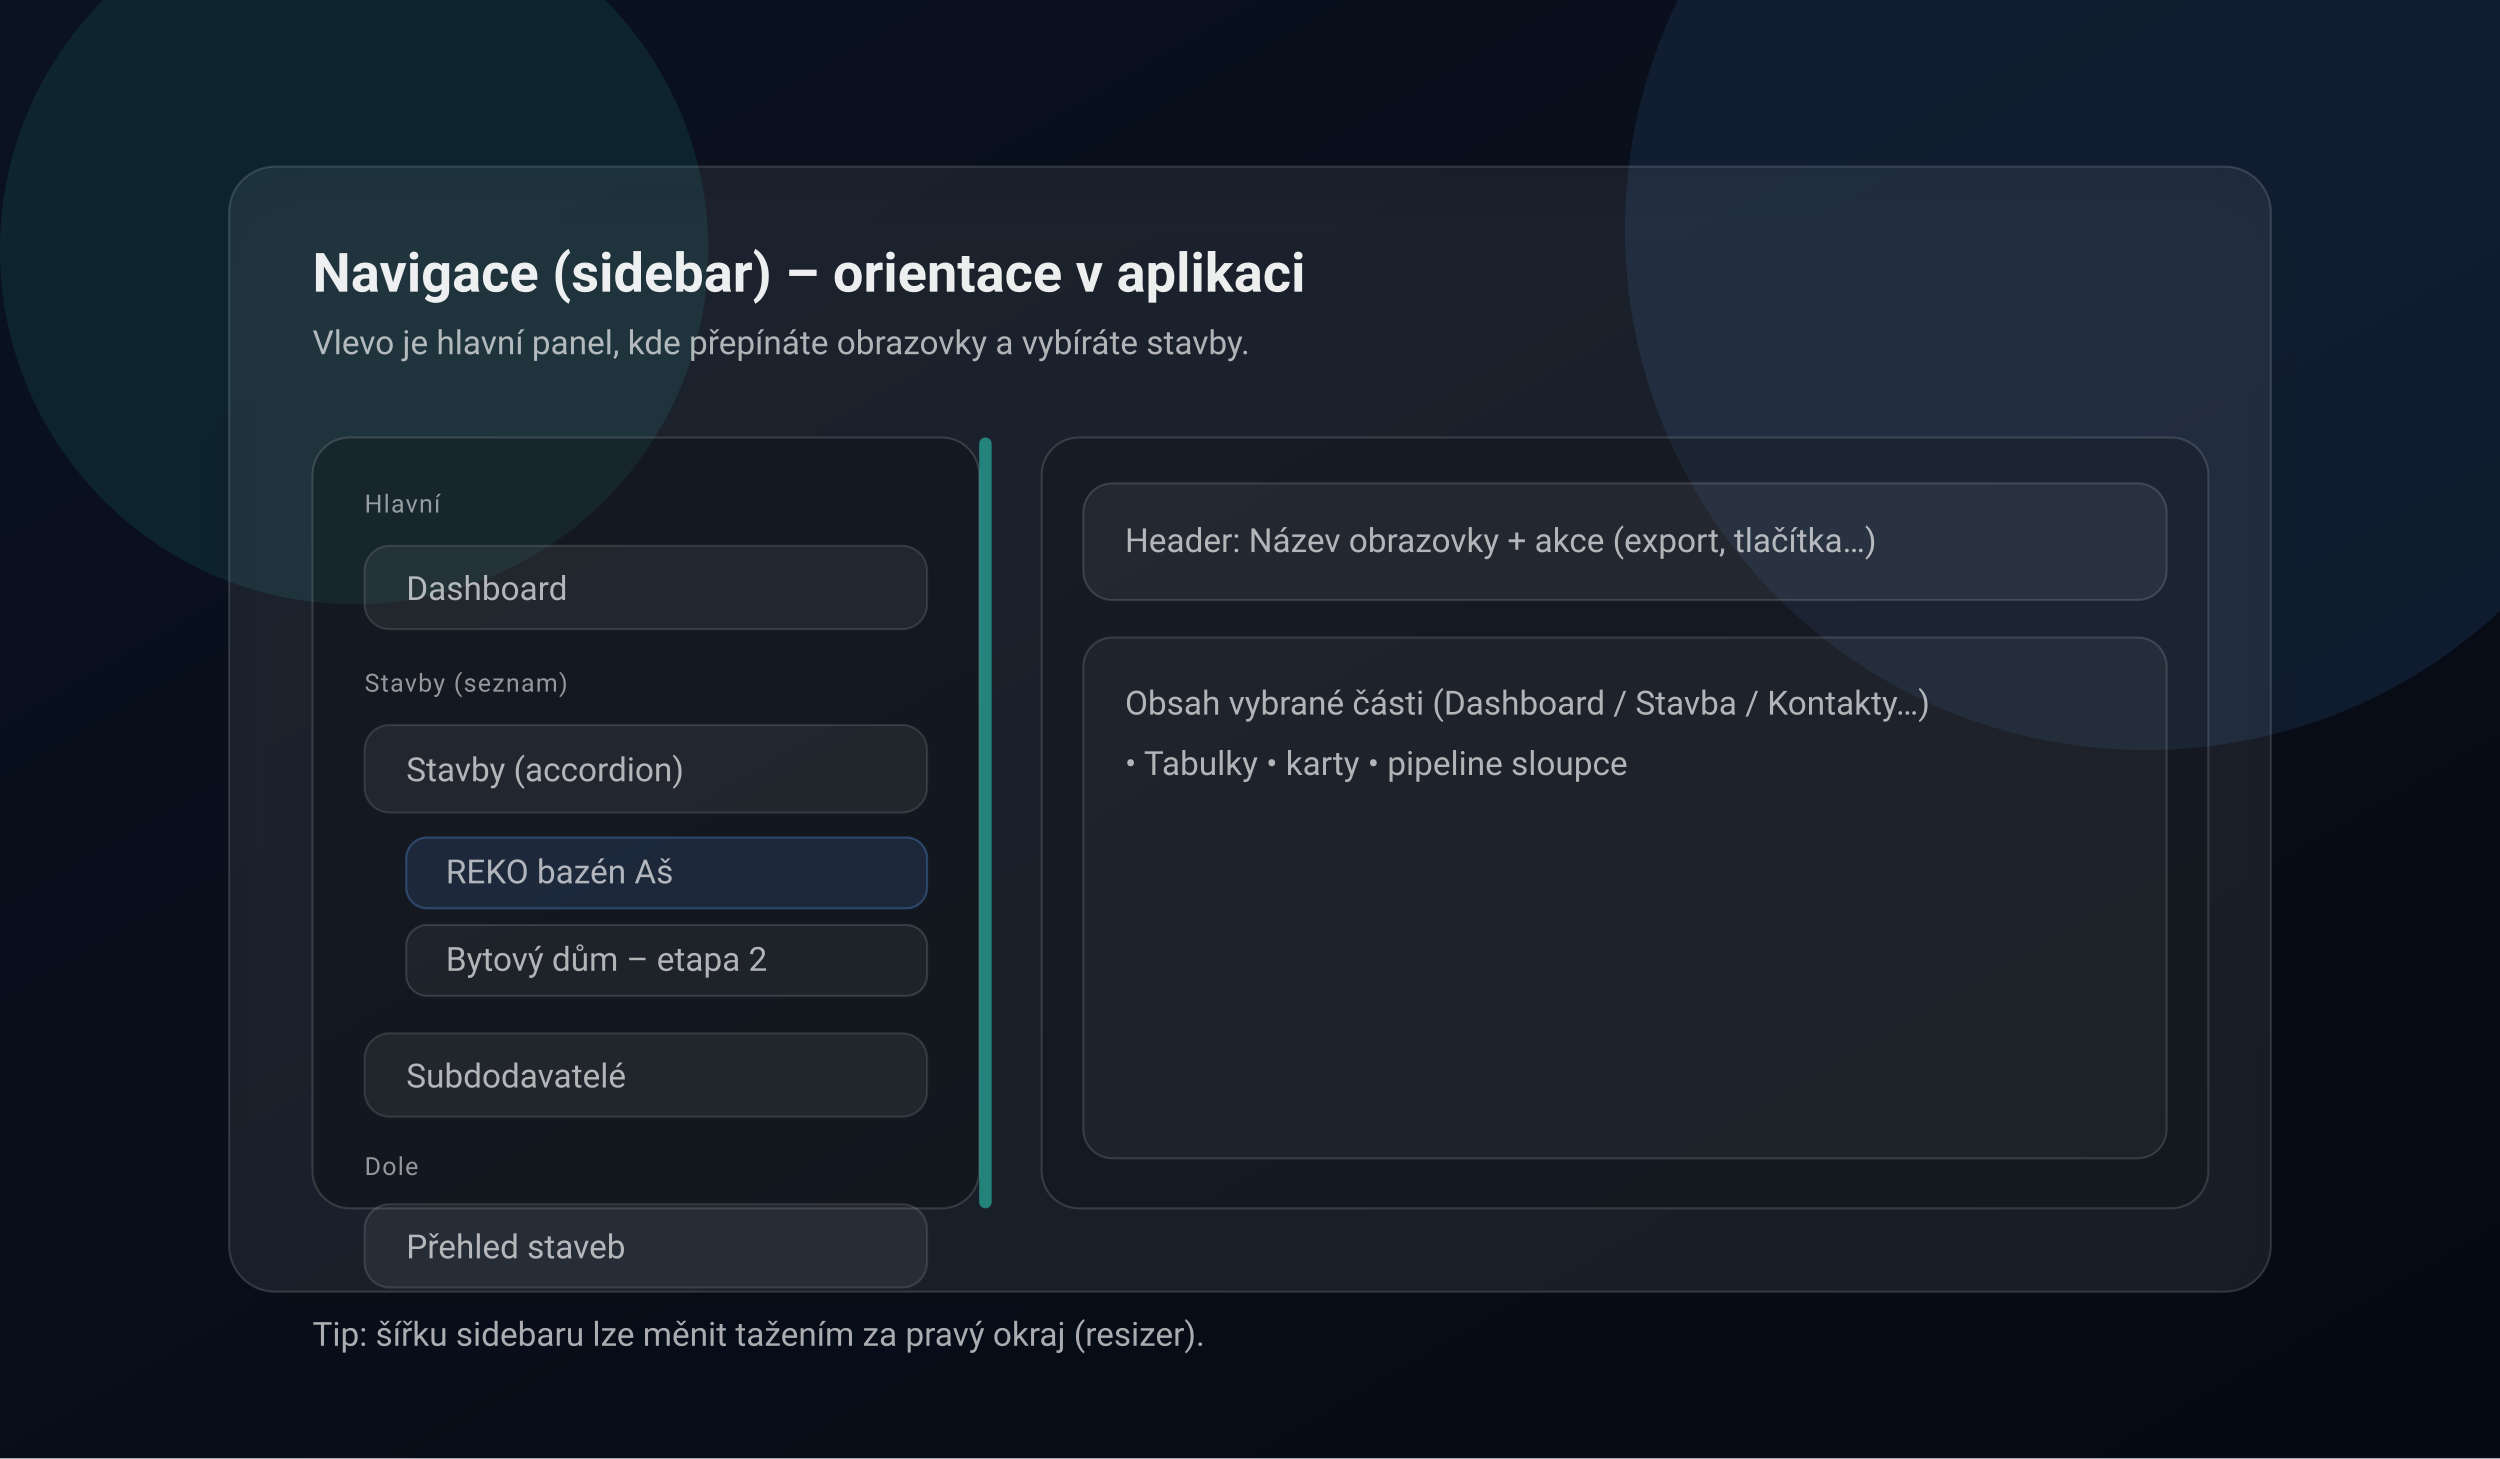
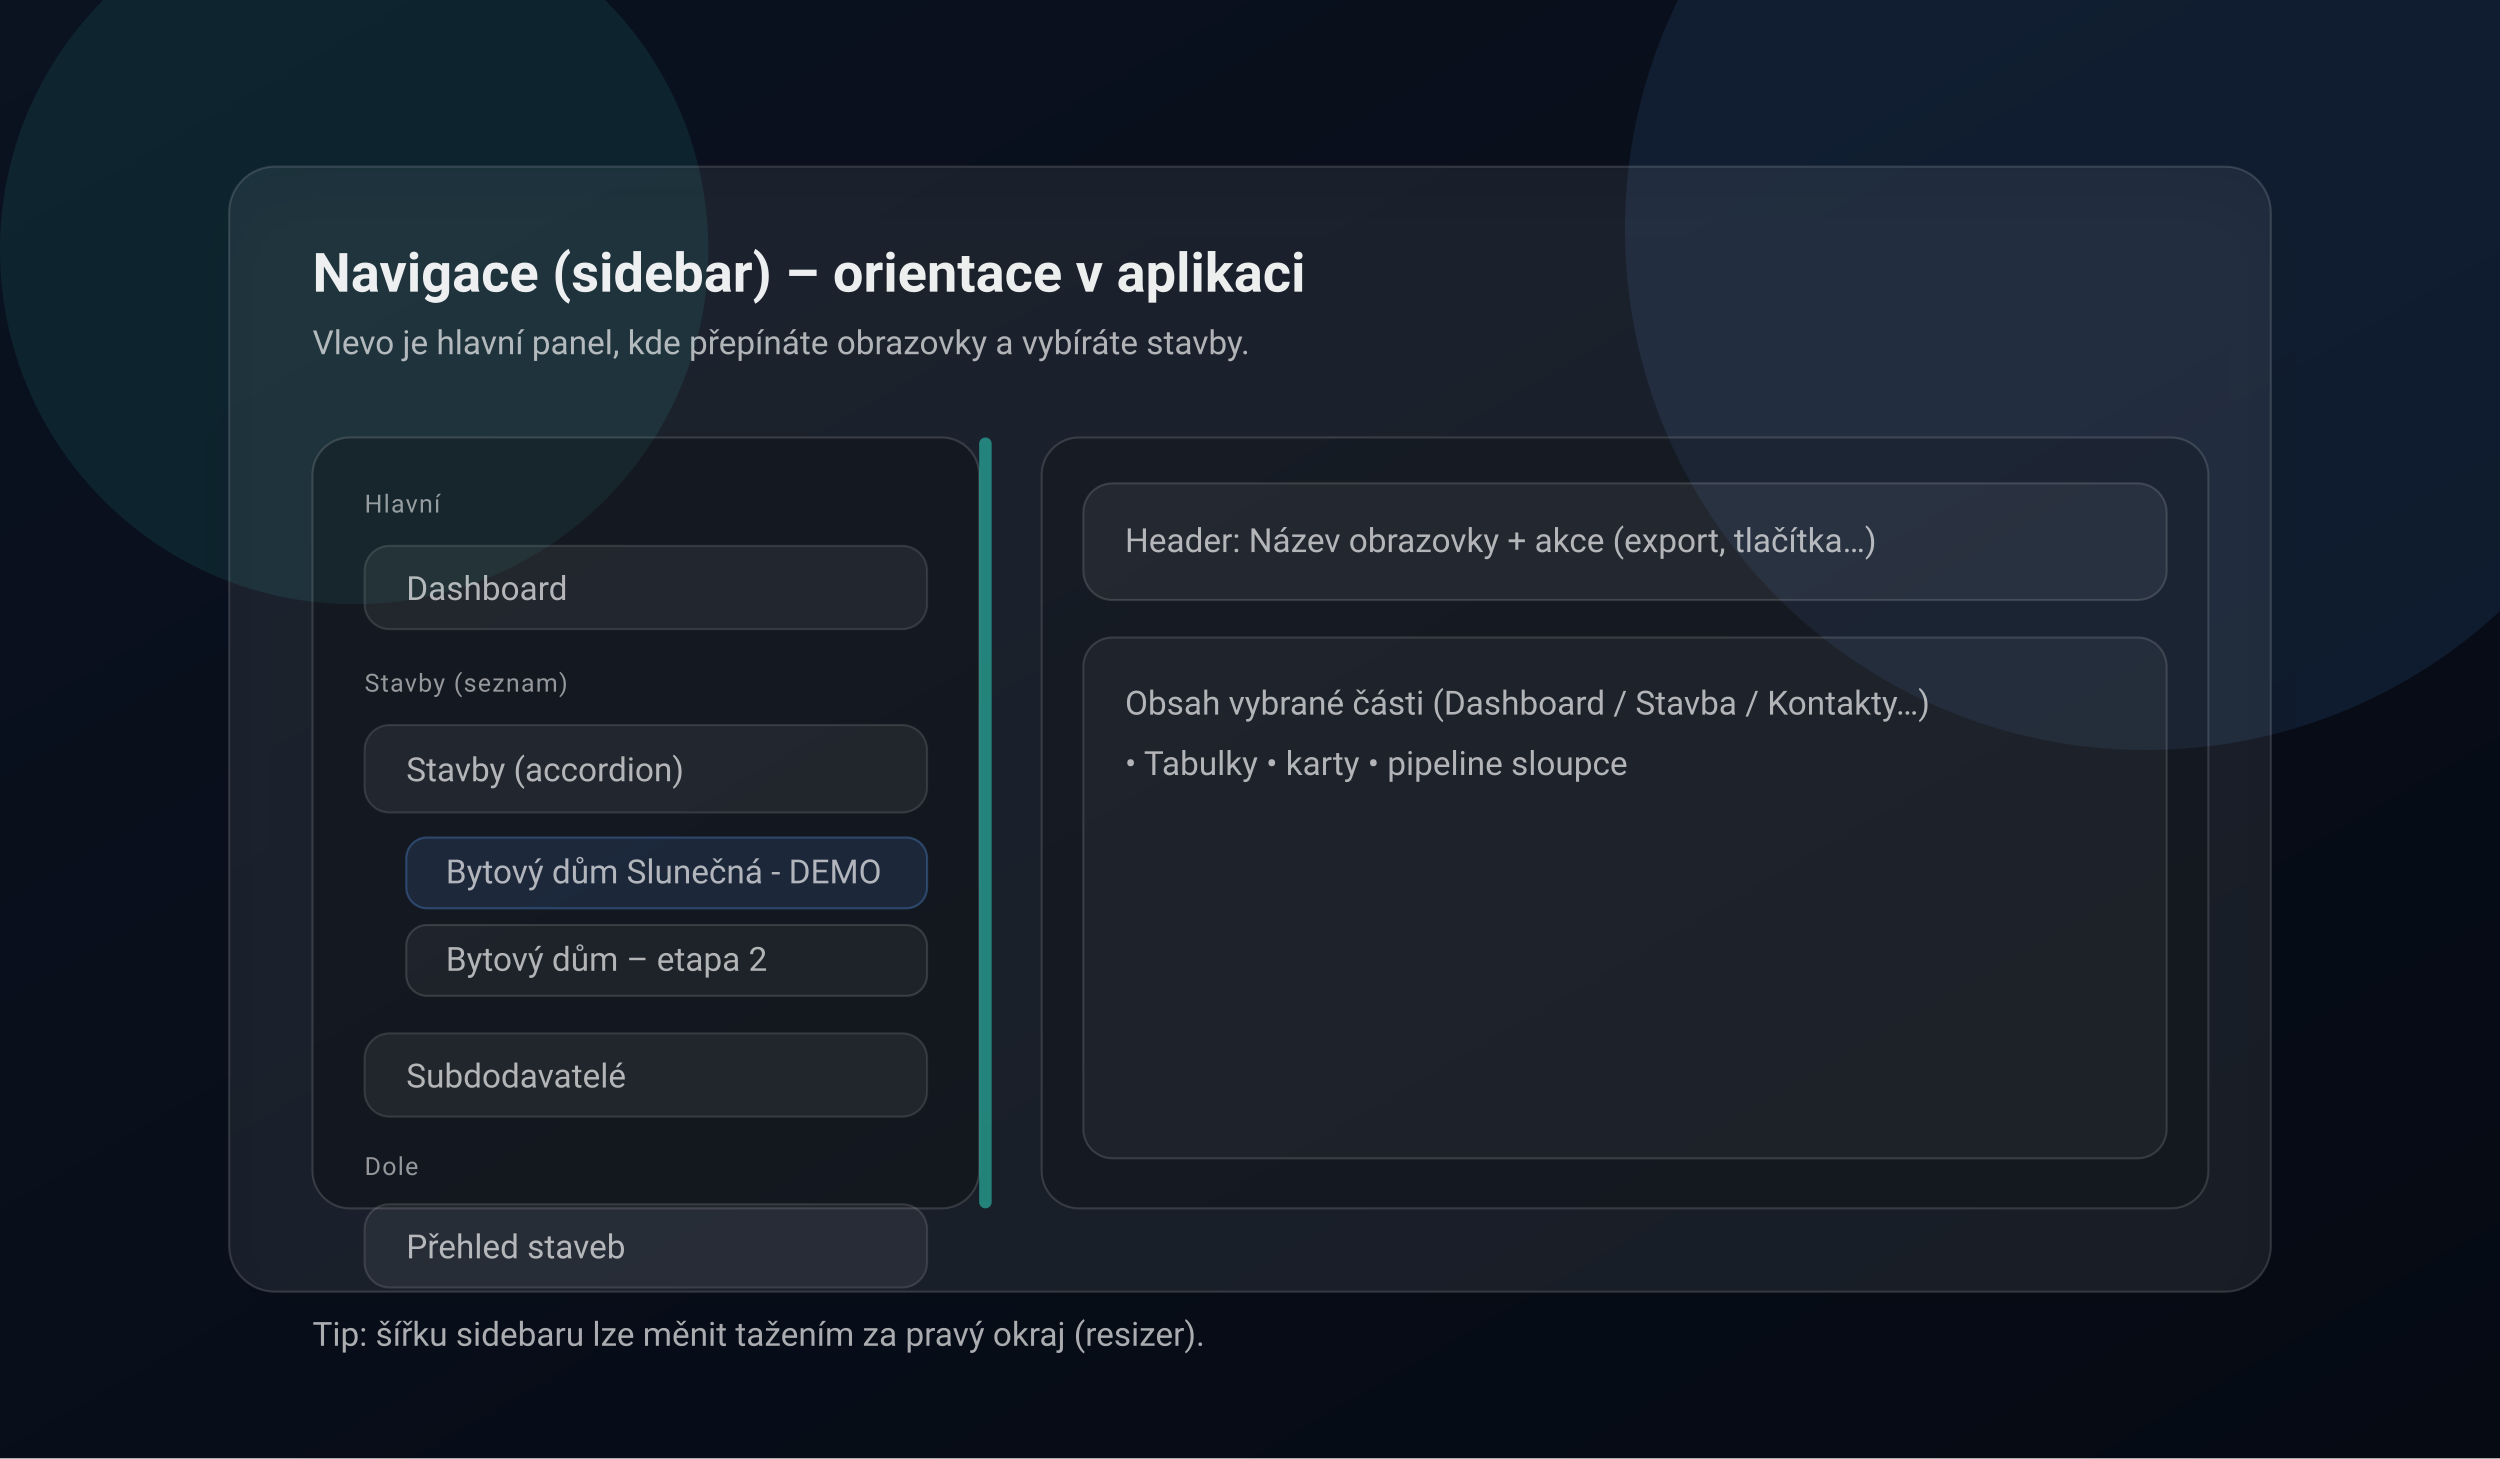
<svg xmlns="http://www.w3.org/2000/svg" width="1200" height="700" viewBox="0 0 1200 700">
  <defs>
    <linearGradient id="bg" x1="0" y1="0" x2="1" y2="1">
      <stop offset="0" stop-color="#0b1220" />
      <stop offset="1" stop-color="#050a13" />
    </linearGradient>
    <filter id="shadow" x="-30%" y="-30%" width="160%" height="160%">
      <feDropShadow dx="0" dy="14" stdDeviation="18" flood-color="rgba(0,0,0,0.55)" />
    </filter>
    <style>
      .t { font-family: ui-sans-serif, system-ui, -apple-system, Segoe UI, Roboto, Helvetica, Arial; fill: rgba(255,255,255,0.92); }
      .m { fill: rgba(255,255,255,0.66); font-size: 16px; }
      .h { font-size: 26px; font-weight: 700; }
      .cap { font-size: 12px; letter-spacing: 0.6px; text-transform: uppercase; fill: rgba(255,255,255,0.55); }
      .stroke { stroke: rgba(255,255,255,0.14); }
      .chip { fill: rgba(255,255,255,0.06); stroke: rgba(255,255,255,0.12); }
    </style>
  </defs>
  <rect x="0" y="0" width="1200" height="700" fill="url(#bg)" />
  <circle cx="170" cy="120" r="170" fill="rgba(45,212,191,0.10)" />
  <circle cx="1030" cy="110" r="250" fill="rgba(96,165,250,0.10)" />
  <rect x="110" y="80" width="980" height="540" rx="22" fill="rgba(255,255,255,0.06)" class="stroke" filter="url(#shadow)" />
  <text x="150" y="140" class="t h">Navigace (sidebar) – orientace v aplikaci</text>
  <text x="150" y="170" class="t m">Vlevo je hlavní panel, kde přepínáte obrazovky a vybíráte stavby.</text>
  <rect x="150" y="210" width="320" height="370" rx="18" fill="rgba(0,0,0,0.26)" class="stroke" />
  <text x="175" y="246" class="t cap">Hlavní</text>
  <rect x="175" y="262" width="270" height="40" rx="12" class="chip" />
  <text x="195" y="288" class="t m">Dashboard</text>
  <text x="175" y="332" class="t cap">Stavby (seznam)</text>
  <rect x="175" y="348" width="270" height="42" rx="12" class="chip" />
  <text x="195" y="375" class="t m">Stavby (accordion)</text>
  <rect x="195" y="402" width="250" height="34" rx="10" fill="rgba(96,165,250,0.12)" stroke="rgba(96,165,250,0.30)" />
-   <text x="214" y="424" class="t m">REKO bazén Aš</text>
+   <text x="214" y="424" class="t m">Bytový dům Slunečná - DEMO</text>
  <rect x="195" y="444" width="250" height="34" rx="10" fill="rgba(255,255,255,0.05)" class="stroke" />
  <text x="214" y="466" class="t m">Bytový dům – etapa 2</text>
  <rect x="175" y="496" width="270" height="40" rx="12" class="chip" />
  <text x="195" y="522" class="t m">Subdodavatelé</text>
  <text x="175" y="564" class="t cap">Dole</text>
  <rect x="175" y="578" width="270" height="40" rx="12" class="chip" />
  <text x="195" y="604" class="t m">Přehled staveb</text>
  <rect x="500" y="210" width="560" height="370" rx="18" fill="rgba(0,0,0,0.18)" class="stroke" />
  <rect x="520" y="232" width="520" height="56" rx="14" fill="rgba(255,255,255,0.06)" class="stroke" />
  <text x="540" y="265" class="t m">Header: Název obrazovky + akce (export, tlačítka…)</text>
  <rect x="520" y="306" width="520" height="250" rx="14" fill="rgba(255,255,255,0.04)" class="stroke" />
  <text x="540" y="343" class="t m">Obsah vybrané části (Dashboard / Stavba / Kontakty…)</text>
  <text x="540" y="372" class="t m">• Tabulky • karty • pipeline sloupce</text>
  <rect x="470" y="210" width="6" height="370" rx="3" fill="rgba(45,212,191,0.55)" />
  <text x="150" y="646" class="t m">Tip: šířku sidebaru lze měnit tažením za pravý okraj (resizer).</text>
</svg>
